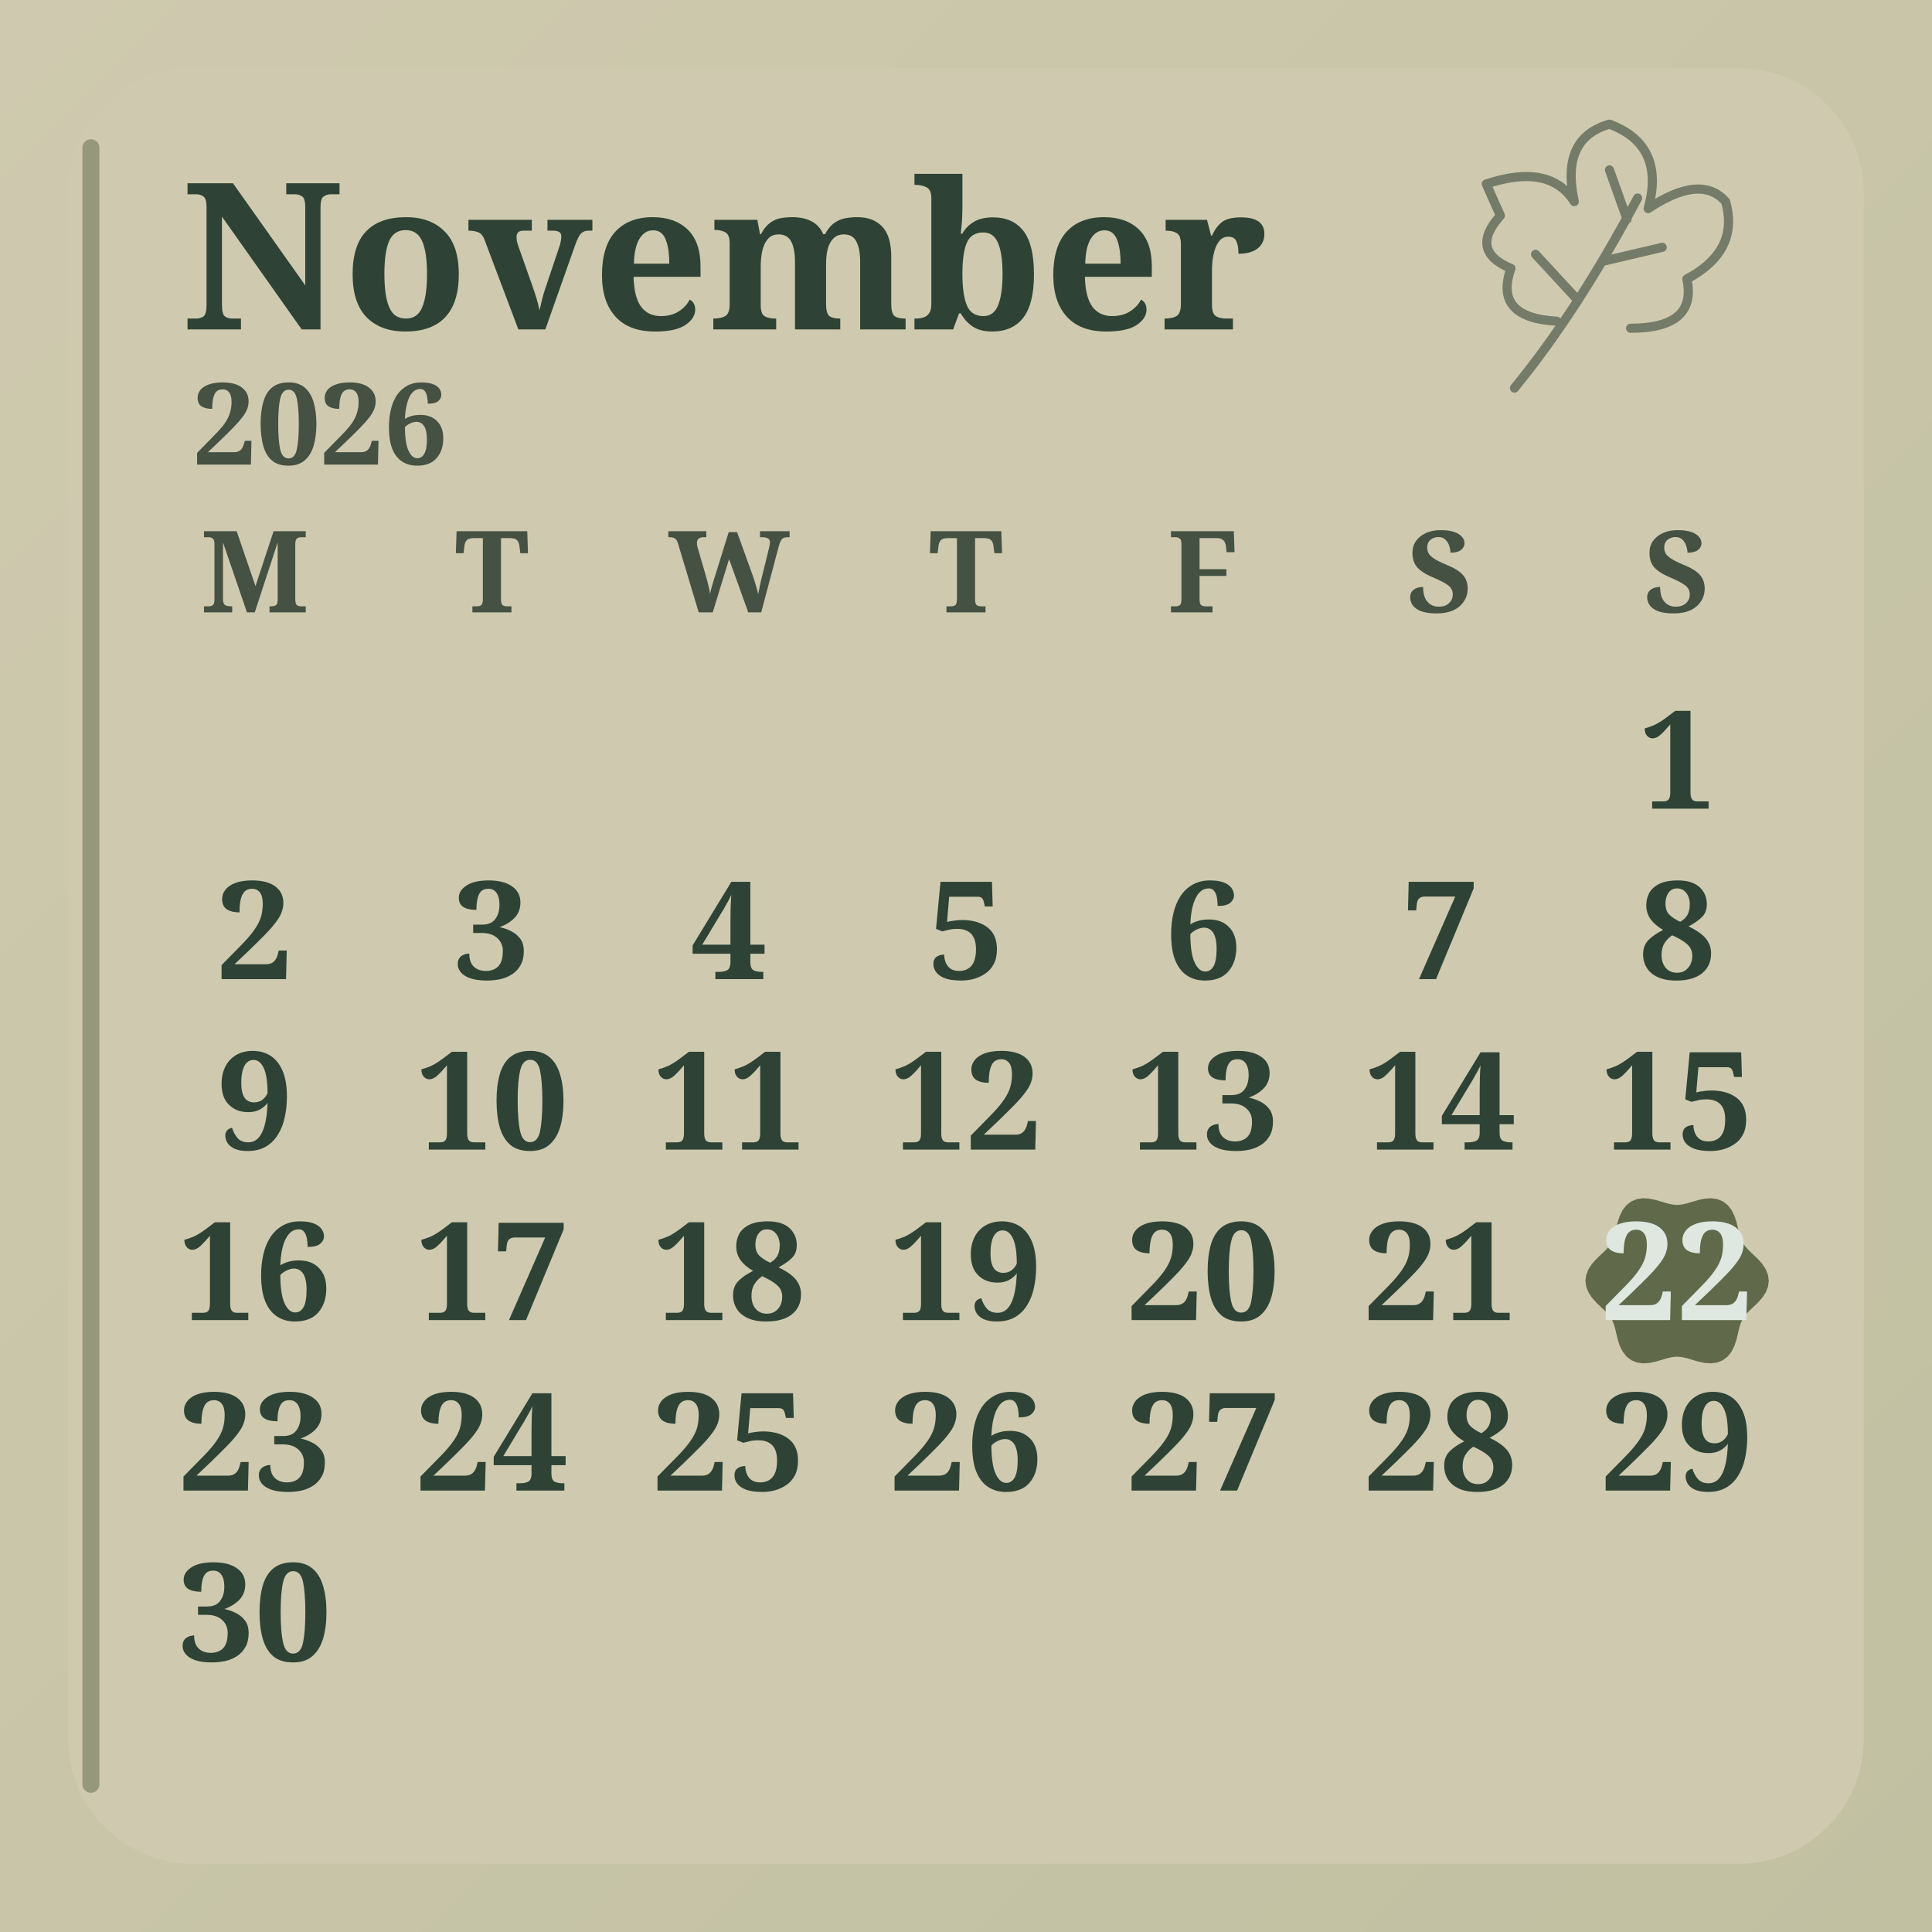
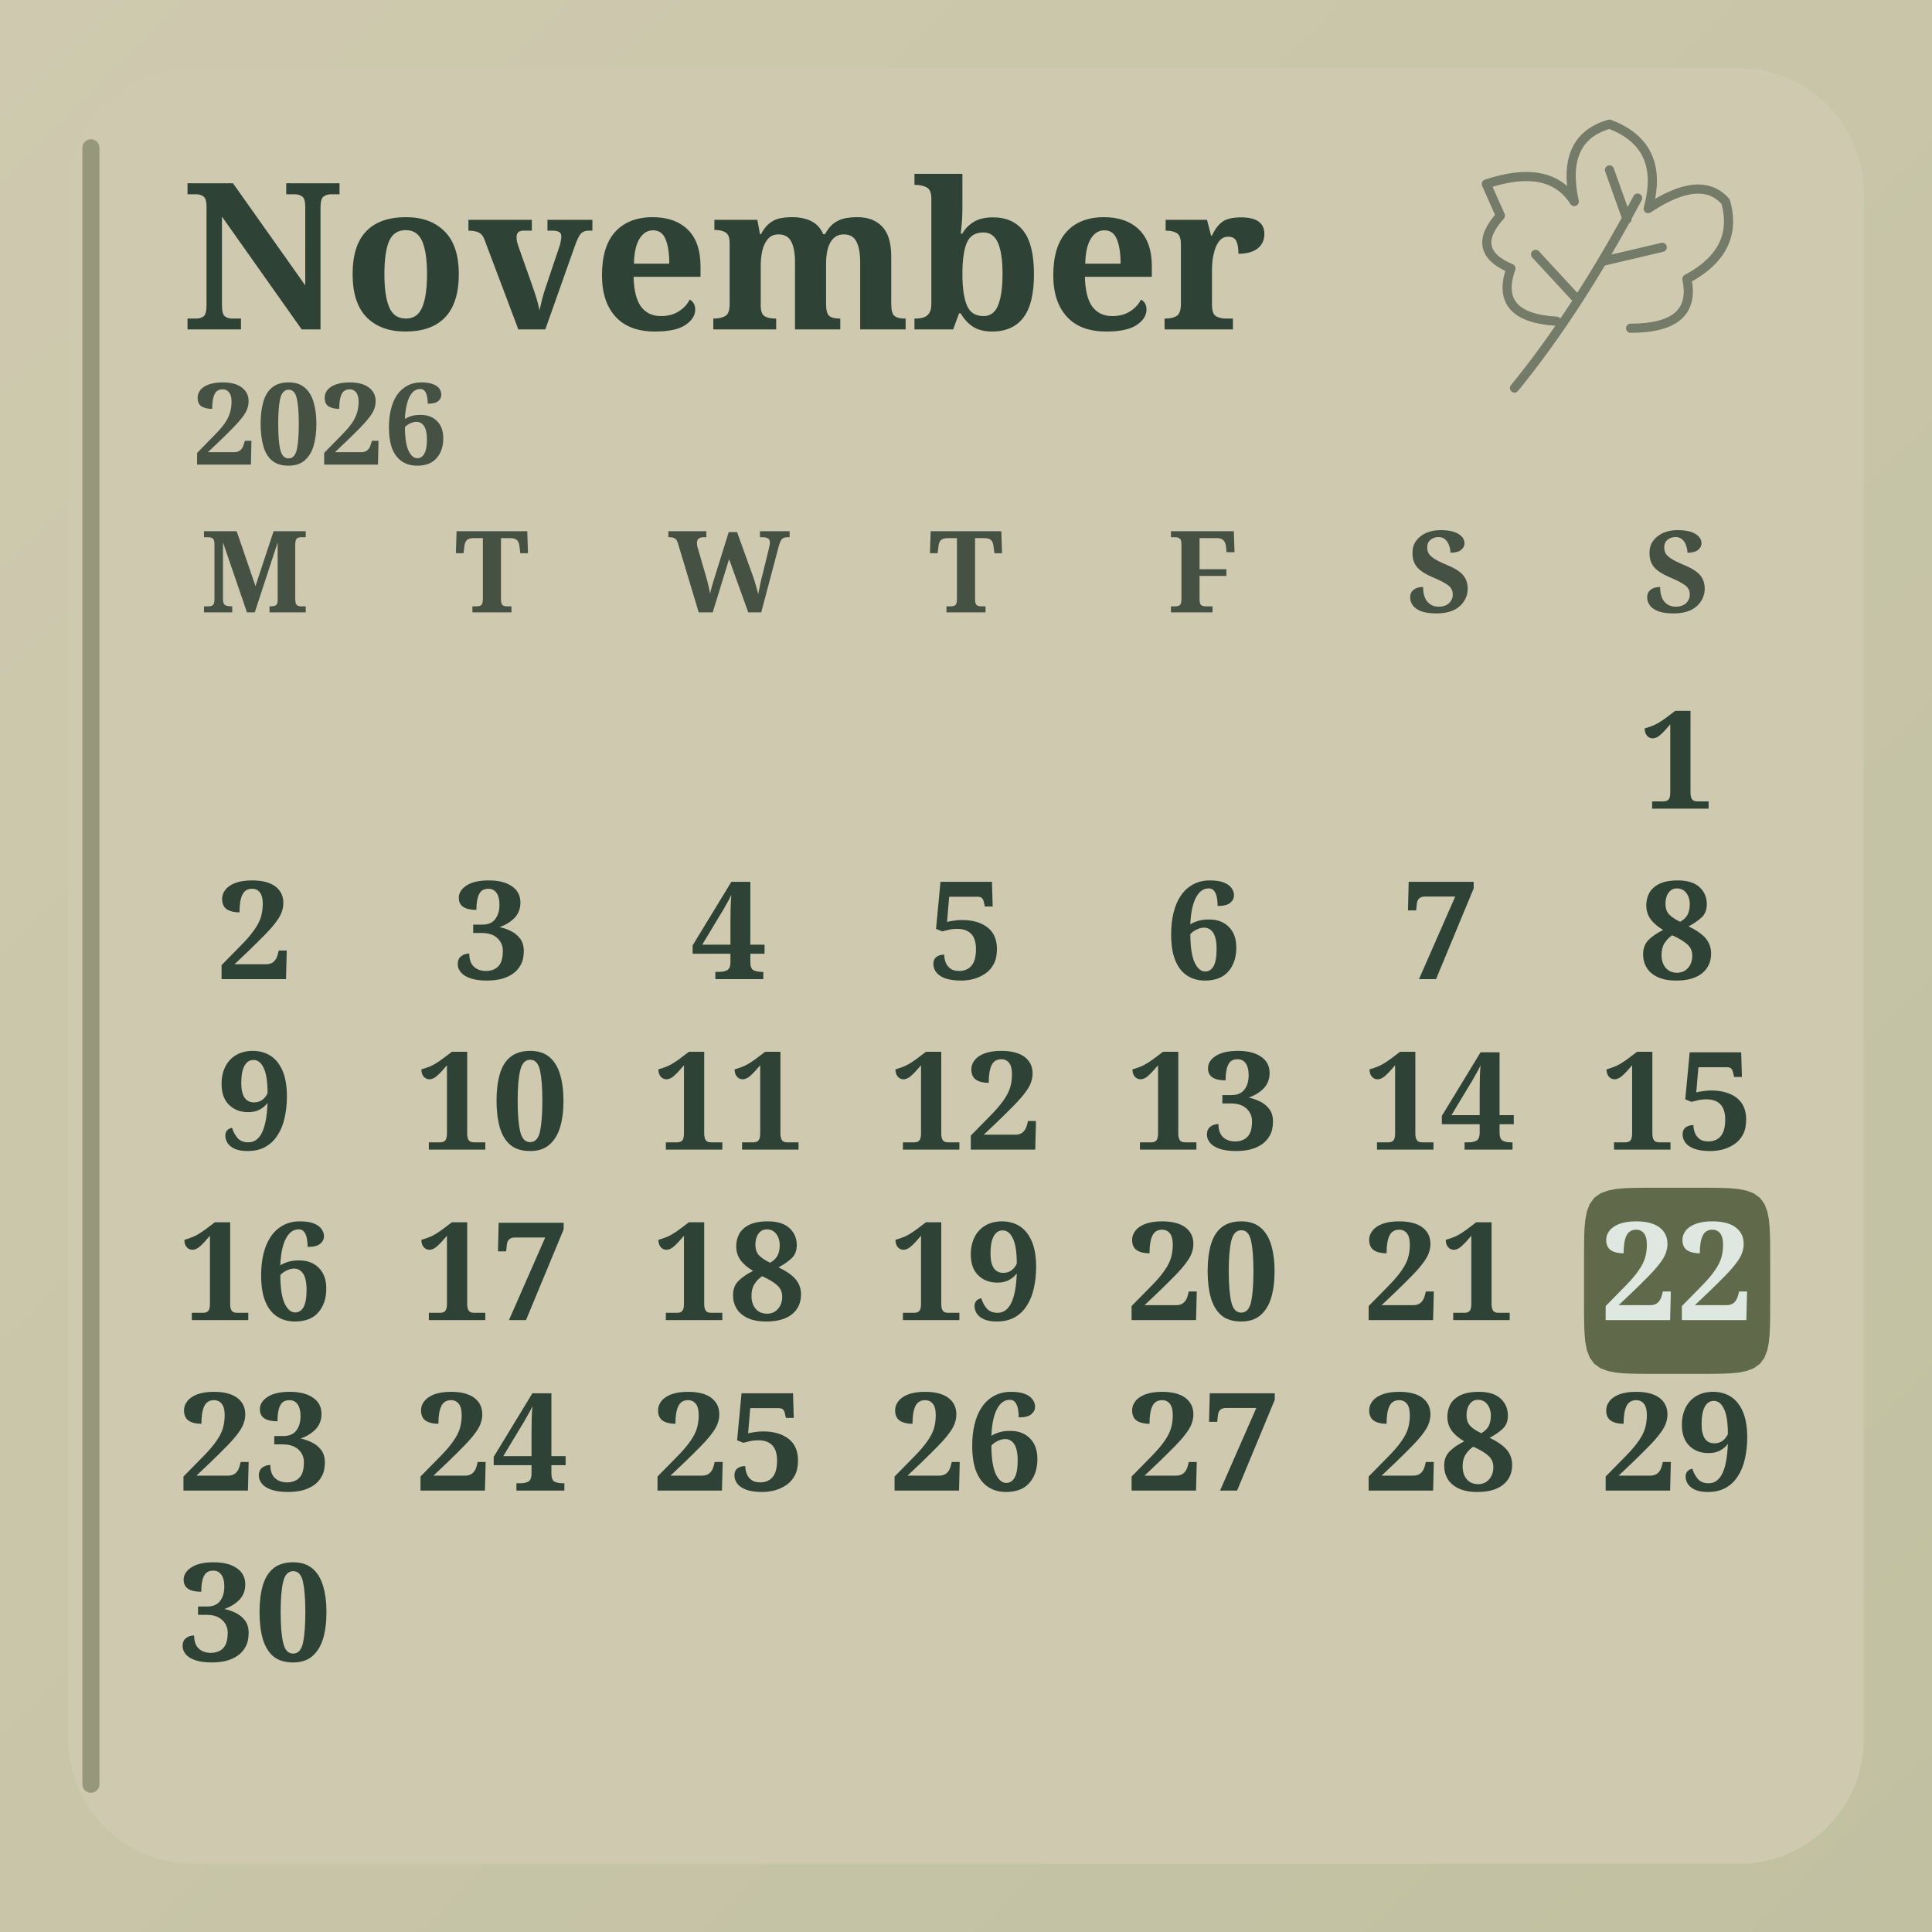
<svg xmlns="http://www.w3.org/2000/svg" width="170" height="170" viewBox="0 0 170 170">
  <defs>
    <linearGradient id="paint" x1="0" y1="0" x2="1" y2="1">
      <stop stop-color="#CFCAAF" />
      <stop offset="1" stop-color="#C1C0A1" />
    </linearGradient>
  </defs>
  <rect width="170" height="170" fill="url(#paint)" />
  <g font-family="Georgia,serif" style="font-variant-numeric:tabular-nums">
    <rect x="6" y="6" width="158" height="158" rx="11" fill="#CFCAAF" opacity="1" />
    <line x1="8" y1="13" x2="8" y2="157" stroke="#606A4A" opacity="0.52" stroke-width="1.5" stroke-linecap="round" />
    <path d="M 25 86 Q 43 64 60 32 M 37 67 Q 19 66 24 52 Q 12 47 21 37 L 17 28 Q 35 22 42 33 Q 38 15 52 11 Q 68 17 63 35 Q 78 25 85 33 Q 89 47 74 55 Q 77 69 58 69 M 43 61 L 31 48 M 50 50 L 67 46 M 57 38 L 52 24" transform="translate(125.52 7.52) scale(0.3096 0.3096)" fill="none" stroke="#445143" stroke-width="2.6" stroke-linecap="round" stroke-linejoin="round" opacity="0.65" />
    <text x="16" y="22" font-size="18" font-weight="700" fill="#2E4335" text-anchor="start" dominant-baseline="central" alignment-baseline="central">November</text>
    <text x="17" y="37" font-size="10" font-weight="600" fill="#445143" text-anchor="start" dominant-baseline="central" alignment-baseline="central">2026</text>
    <text x="22.429" y="50" font-size="10" font-weight="600" fill="#445143" text-anchor="middle" dominant-baseline="central" alignment-baseline="central">M</text>
    <text x="43.286" y="50" font-size="10" font-weight="600" fill="#445143" text-anchor="middle" dominant-baseline="central" alignment-baseline="central">T</text>
    <text x="64.143" y="50" font-size="10" font-weight="600" fill="#445143" text-anchor="middle" dominant-baseline="central" alignment-baseline="central">W</text>
    <text x="85" y="50" font-size="10" font-weight="600" fill="#445143" text-anchor="middle" dominant-baseline="central" alignment-baseline="central">T</text>
    <text x="105.857" y="50" font-size="10" font-weight="600" fill="#445143" text-anchor="middle" dominant-baseline="central" alignment-baseline="central">F</text>
    <text x="126.714" y="50" font-size="10" font-weight="600" fill="#445143" text-anchor="middle" dominant-baseline="central" alignment-baseline="central">S</text>
    <text x="147.571" y="50" font-size="10" font-weight="600" fill="#445143" text-anchor="middle" dominant-baseline="central" alignment-baseline="central">S</text>
    <text x="147.571" y="66.5" font-size="12" font-weight="550" fill="#2E4335" text-anchor="middle" dominant-baseline="central" alignment-baseline="central">1</text>
    <text x="22.429" y="81.5" font-size="12" font-weight="550" fill="#2E4335" text-anchor="middle" dominant-baseline="central" alignment-baseline="central">2</text>
    <text x="43.286" y="81.5" font-size="12" font-weight="550" fill="#2E4335" text-anchor="middle" dominant-baseline="central" alignment-baseline="central">3</text>
    <text x="64.143" y="81.5" font-size="12" font-weight="550" fill="#2E4335" text-anchor="middle" dominant-baseline="central" alignment-baseline="central">4</text>
    <text x="85" y="81.5" font-size="12" font-weight="550" fill="#2E4335" text-anchor="middle" dominant-baseline="central" alignment-baseline="central">5</text>
    <text x="105.857" y="81.5" font-size="12" font-weight="550" fill="#2E4335" text-anchor="middle" dominant-baseline="central" alignment-baseline="central">6</text>
    <text x="126.714" y="81.5" font-size="12" font-weight="550" fill="#2E4335" text-anchor="middle" dominant-baseline="central" alignment-baseline="central">7</text>
    <text x="147.571" y="81.5" font-size="12" font-weight="550" fill="#2E4335" text-anchor="middle" dominant-baseline="central" alignment-baseline="central">8</text>
    <text x="22.429" y="96.5" font-size="12" font-weight="550" fill="#2E4335" text-anchor="middle" dominant-baseline="central" alignment-baseline="central">9</text>
    <text x="43.286" y="96.5" font-size="12" font-weight="550" fill="#2E4335" text-anchor="middle" dominant-baseline="central" alignment-baseline="central">10</text>
    <text x="64.143" y="96.5" font-size="12" font-weight="550" fill="#2E4335" text-anchor="middle" dominant-baseline="central" alignment-baseline="central">11</text>
    <text x="85" y="96.5" font-size="12" font-weight="550" fill="#2E4335" text-anchor="middle" dominant-baseline="central" alignment-baseline="central">12</text>
    <text x="105.857" y="96.5" font-size="12" font-weight="550" fill="#2E4335" text-anchor="middle" dominant-baseline="central" alignment-baseline="central">13</text>
    <text x="126.714" y="96.5" font-size="12" font-weight="550" fill="#2E4335" text-anchor="middle" dominant-baseline="central" alignment-baseline="central">14</text>
    <text x="147.571" y="96.5" font-size="12" font-weight="550" fill="#2E4335" text-anchor="middle" dominant-baseline="central" alignment-baseline="central">15</text>
    <text x="22.429" y="111.5" font-size="12" font-weight="550" fill="#2E4335" text-anchor="middle" dominant-baseline="central" alignment-baseline="central">16</text>
    <text x="43.286" y="111.5" font-size="12" font-weight="550" fill="#2E4335" text-anchor="middle" dominant-baseline="central" alignment-baseline="central">17</text>
    <text x="64.143" y="111.5" font-size="12" font-weight="550" fill="#2E4335" text-anchor="middle" dominant-baseline="central" alignment-baseline="central">18</text>
    <text x="85" y="111.5" font-size="12" font-weight="550" fill="#2E4335" text-anchor="middle" dominant-baseline="central" alignment-baseline="central">19</text>
    <text x="105.857" y="111.5" font-size="12" font-weight="550" fill="#2E4335" text-anchor="middle" dominant-baseline="central" alignment-baseline="central">20</text>
    <text x="126.714" y="111.5" font-size="12" font-weight="550" fill="#2E4335" text-anchor="middle" dominant-baseline="central" alignment-baseline="central">21</text>
-     <path d="M 94.82 50 L 94.43 52.91 L 93.31 55.7 L 91.61 58.28 L 89.55 60.6 L 87.38 62.69 L 85.31 64.62 L 83.52 66.53 L 82.11 68.54 L 81.08 70.77 L 80.32 73.26 L 79.68 76.02 L 78.96 78.96 L 77.98 81.9 L 76.59 84.66 L 74.74 87.02 L 72.41 88.81 L 69.69 89.93 L 66.72 90.36 L 63.64 90.18 L 60.6 89.55 L 57.7 88.71 L 54.99 87.89 L 52.44 87.3 L 50 87.08 L 47.56 87.3 L 45.01 87.89 L 42.3 88.71 L 39.4 89.55 L 36.36 90.18 L 33.28 90.36 L 30.31 89.93 L 27.59 88.81 L 25.26 87.02 L 23.41 84.66 L 22.02 81.9 L 21.04 78.96 L 20.32 76.02 L 19.68 73.26 L 18.92 70.77 L 17.89 68.54 L 16.48 66.53 L 14.69 64.62 L 12.62 62.69 L 10.45 60.6 L 8.39 58.28 L 6.69 55.7 L 5.57 52.91 L 5.18 50 L 5.57 47.09 L 6.69 44.3 L 8.39 41.72 L 10.45 39.4 L 12.62 37.31 L 14.69 35.38 L 16.48 33.47 L 17.89 31.46 L 18.92 29.23 L 19.68 26.74 L 20.32 23.98 L 21.04 21.04 L 22.02 18.1 L 23.41 15.34 L 25.26 12.98 L 27.59 11.19 L 30.31 10.07 L 33.28 9.64 L 36.36 9.82 L 39.4 10.45 L 42.3 11.29 L 45.01 12.11 L 47.56 12.7 L 50 12.92 L 52.44 12.7 L 54.99 12.11 L 57.7 11.29 L 60.6 10.45 L 63.64 9.82 L 66.72 9.64 L 69.69 10.07 L 72.41 11.19 L 74.74 12.98 L 76.59 15.34 L 77.98 18.1 L 78.96 21.04 L 79.68 23.98 L 80.32 26.74 L 81.08 29.23 L 82.11 31.46 L 83.52 33.47 L 85.31 35.38 L 87.38 37.31 L 89.55 39.4 L 91.61 41.72 L 93.31 44.3 L 94.43 47.09 Z" transform="translate(138.5714 103.7) scale(0.18 0.18)" fill="#606A4A" opacity="1" />
+     <path d="M 95.5 50 L 95.5 52.98 L 95.5 55.99 L 95.5 59.05 L 95.5 62.19 L 95.49 65.44 L 95.46 68.83 L 95.39 72.38 L 95.23 76.11 L 94.86 79.97 L 94.11 83.85 L 92.74 87.49 L 90.54 90.54 L 87.49 92.74 L 83.85 94.11 L 79.97 94.86 L 76.11 95.23 L 72.38 95.39 L 68.83 95.46 L 65.44 95.49 L 62.19 95.5 L 59.05 95.5 L 55.99 95.5 L 52.98 95.5 L 50 95.5 L 47.02 95.5 L 44.01 95.5 L 40.95 95.5 L 37.81 95.5 L 34.56 95.49 L 31.17 95.46 L 27.62 95.39 L 23.89 95.23 L 20.03 94.86 L 16.15 94.11 L 12.51 92.74 L 9.46 90.54 L 7.26 87.49 L 5.89 83.85 L 5.14 79.97 L 4.77 76.11 L 4.61 72.38 L 4.54 68.83 L 4.51 65.44 L 4.5 62.19 L 4.5 59.05 L 4.5 55.99 L 4.5 52.98 L 4.5 50 L 4.5 47.02 L 4.5 44.01 L 4.5 40.95 L 4.5 37.81 L 4.51 34.56 L 4.54 31.17 L 4.61 27.62 L 4.77 23.89 L 5.14 20.03 L 5.89 16.15 L 7.26 12.51 L 9.46 9.46 L 12.51 7.26 L 16.15 5.89 L 20.03 5.14 L 23.89 4.77 L 27.62 4.61 L 31.17 4.54 L 34.56 4.51 L 37.81 4.5 L 40.95 4.5 L 44.01 4.5 L 47.02 4.5 L 50 4.5 L 52.98 4.5 L 55.99 4.5 L 59.05 4.5 L 62.19 4.5 L 65.44 4.51 L 68.83 4.54 L 72.38 4.61 L 76.11 4.77 L 79.97 5.14 L 83.85 5.89 L 87.49 7.26 L 90.54 9.46 L 92.74 12.51 L 94.11 16.15 L 94.86 20.03 L 95.23 23.89 L 95.39 27.62 L 95.46 31.17 L 95.49 34.56 L 95.5 37.81 L 95.5 40.95 L 95.5 44.01 L 95.5 47.02 Z" transform="translate(138.5714 103.7) scale(0.18 0.18)" fill="#606A4A" opacity="1" />
    <text x="147.571" y="111.5" font-size="12" font-weight="700" fill="#DEE8E1" text-anchor="middle" dominant-baseline="central" alignment-baseline="central">22</text>
    <text x="22.429" y="126.5" font-size="12" font-weight="550" fill="#2E4335" text-anchor="middle" dominant-baseline="central" alignment-baseline="central">23</text>
    <text x="43.286" y="126.5" font-size="12" font-weight="550" fill="#2E4335" text-anchor="middle" dominant-baseline="central" alignment-baseline="central">24</text>
    <text x="64.143" y="126.5" font-size="12" font-weight="550" fill="#2E4335" text-anchor="middle" dominant-baseline="central" alignment-baseline="central">25</text>
    <text x="85" y="126.5" font-size="12" font-weight="550" fill="#2E4335" text-anchor="middle" dominant-baseline="central" alignment-baseline="central">26</text>
    <text x="105.857" y="126.5" font-size="12" font-weight="550" fill="#2E4335" text-anchor="middle" dominant-baseline="central" alignment-baseline="central">27</text>
    <text x="126.714" y="126.5" font-size="12" font-weight="550" fill="#2E4335" text-anchor="middle" dominant-baseline="central" alignment-baseline="central">28</text>
    <text x="147.571" y="126.5" font-size="12" font-weight="550" fill="#2E4335" text-anchor="middle" dominant-baseline="central" alignment-baseline="central">29</text>
    <text x="22.429" y="141.5" font-size="12" font-weight="550" fill="#2E4335" text-anchor="middle" dominant-baseline="central" alignment-baseline="central">30</text>
  </g>
</svg>
